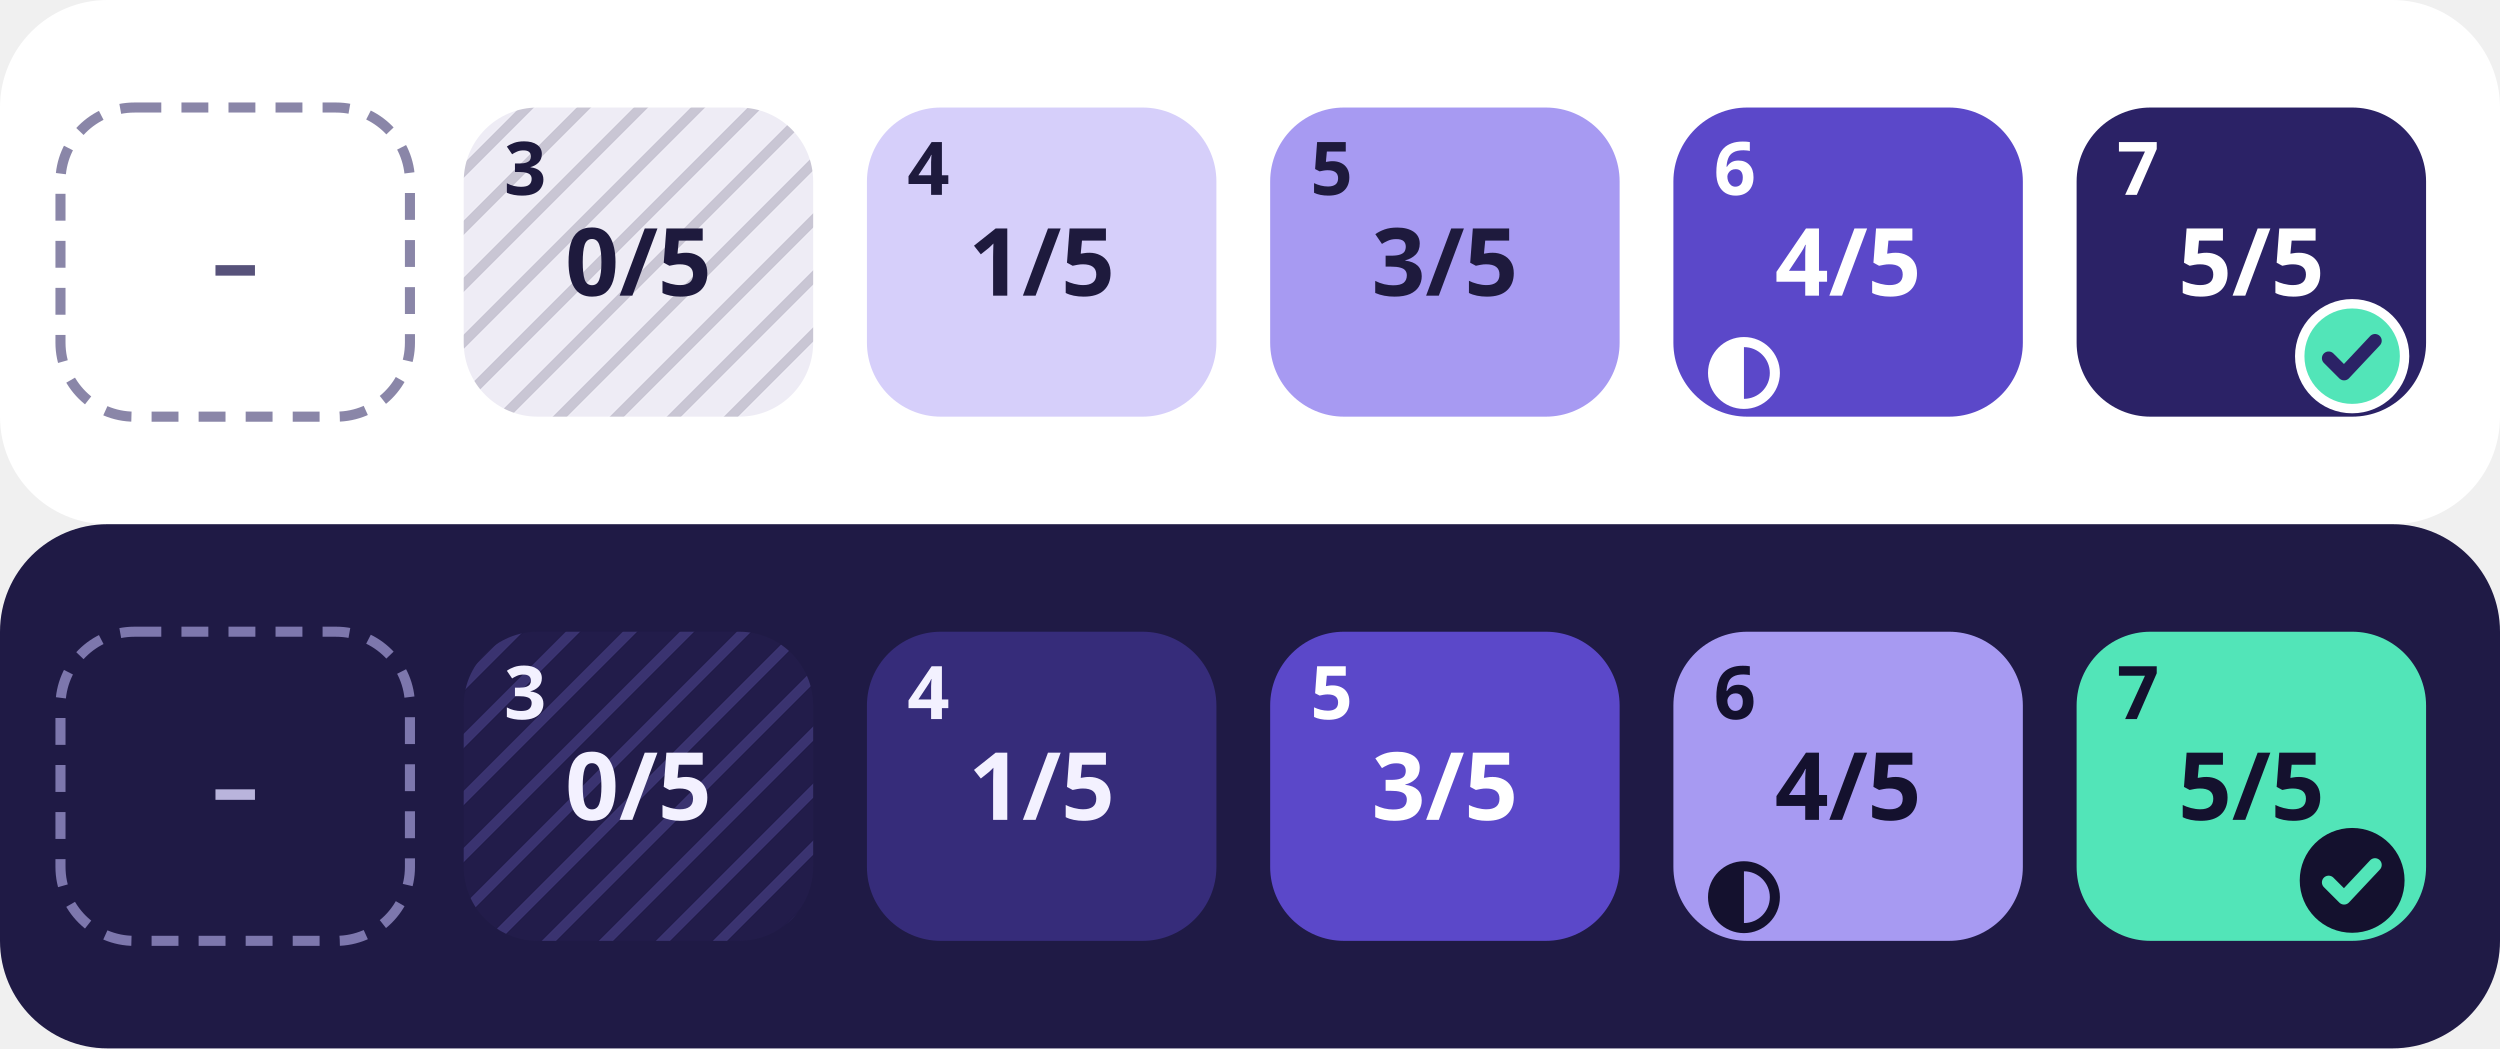
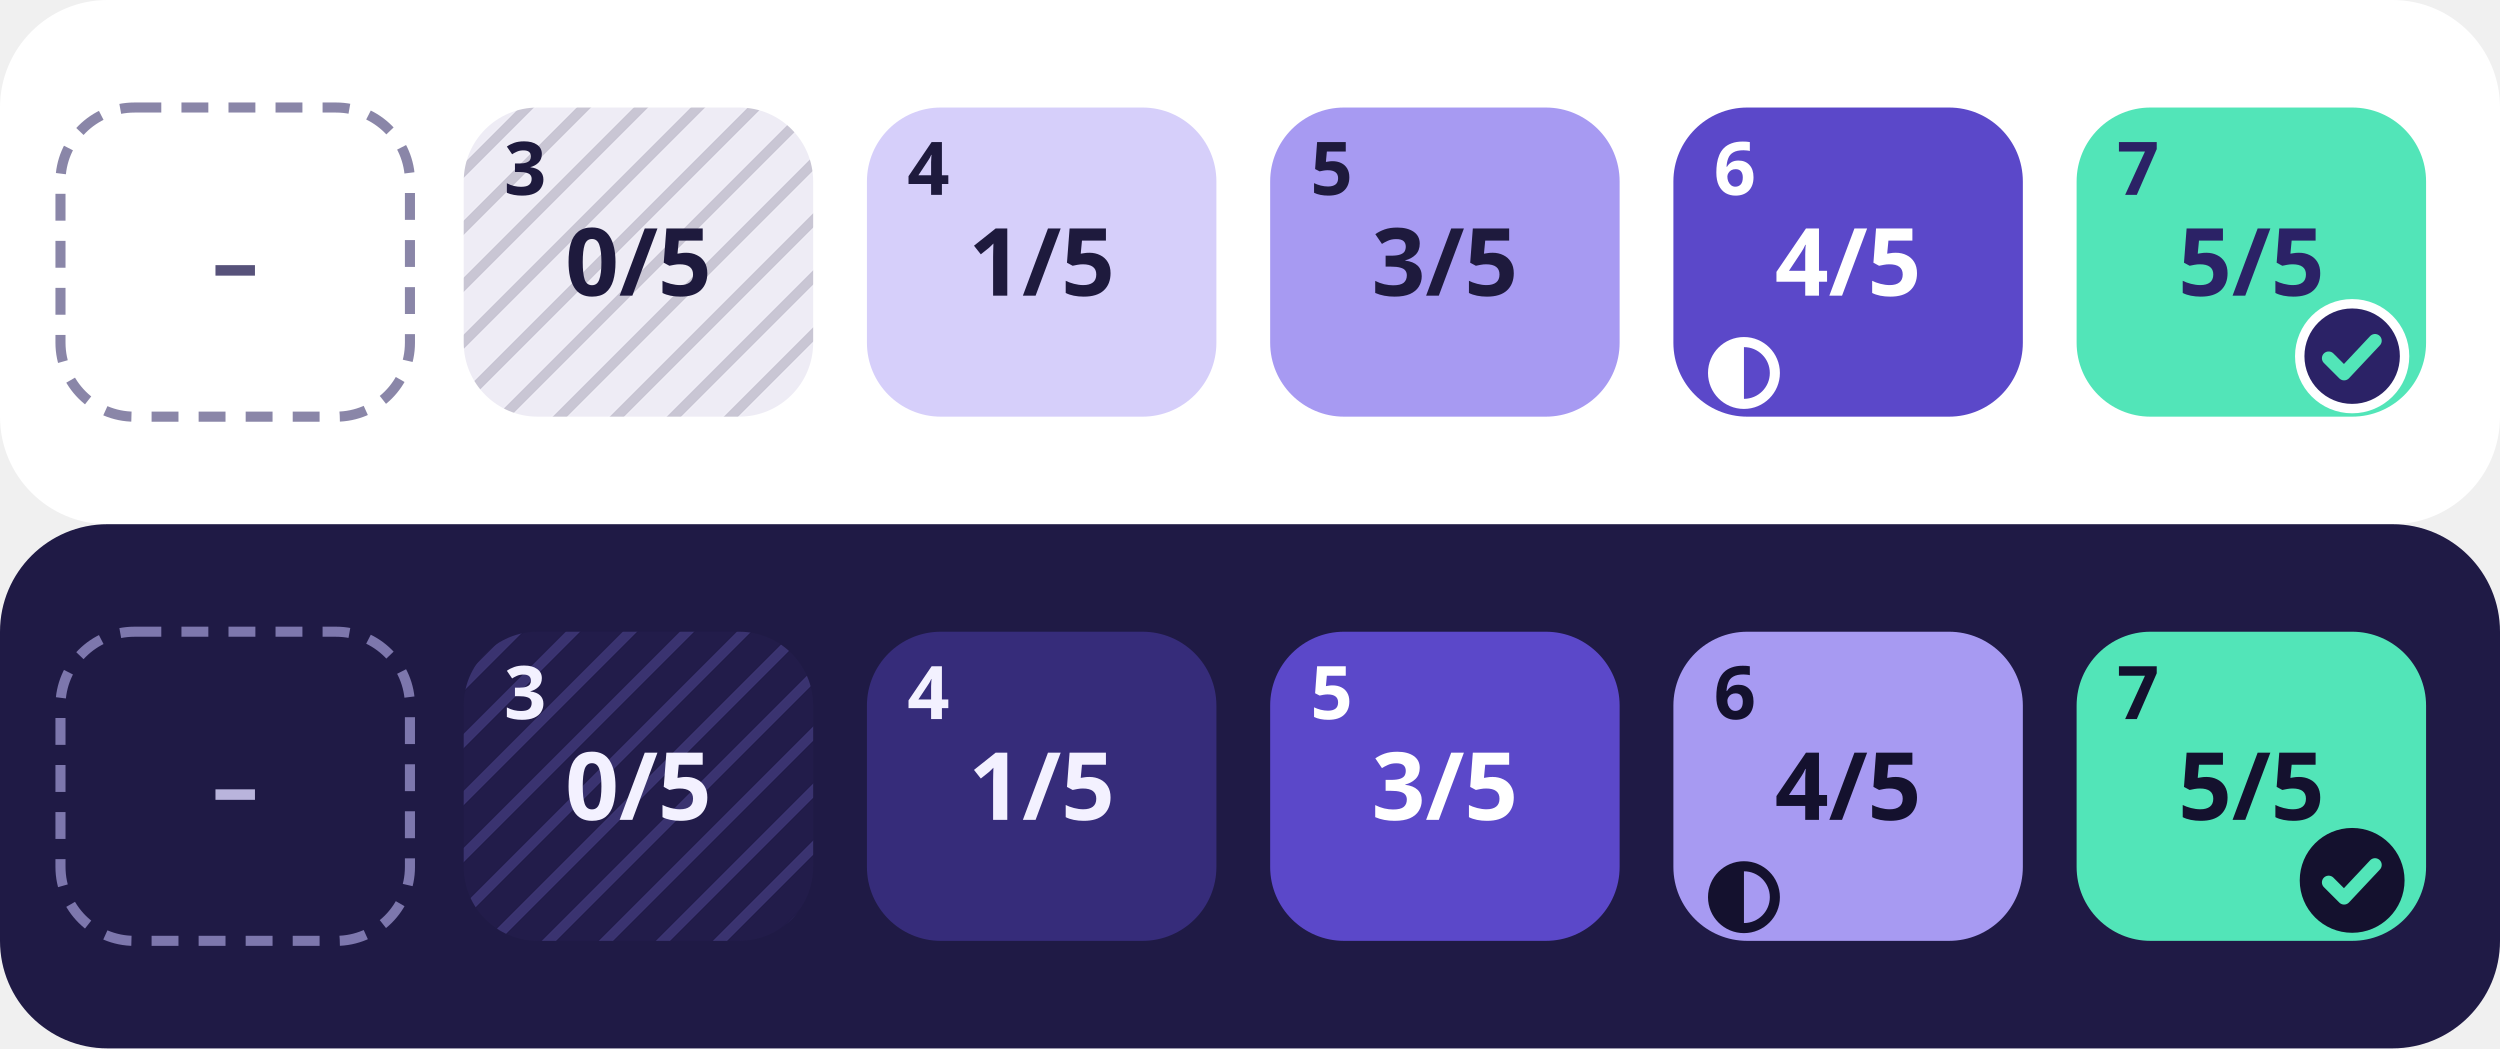
<svg xmlns="http://www.w3.org/2000/svg" viewBox="0 0 372 156" width="744" height="312" role="img" aria-labelledby="t d">
  <defs>
    <pattern id="hl-none-l" width="6" height="6" patternUnits="userSpaceOnUse" patternTransform="rotate(45)">
      <rect width="6" height="6" fill="#EEECF5" />
      <rect width="1.5" height="6" fill="#C9C6D4" />
    </pattern>
    <pattern id="hl-none-d" width="6" height="6" patternUnits="userSpaceOnUse" patternTransform="rotate(45)">
      <rect width="6" height="6" fill="#221C4A" />
      <rect width="1.5" height="6" fill="#3A3370" />
    </pattern>
  </defs>
  <rect x="0" y="0" width="372" height="78" rx="16" fill="#FFFFFF" />
  <g font-family="Plus Jakarta Sans, Figtree, sans-serif" text-anchor="middle">
    <rect x="9" y="16" width="52" height="46" rx="11" fill="none" stroke="#8A86A8" stroke-width="1.5" stroke-dasharray="4 3" />
    <text x="35" y="44" font-weight="800" font-size="14" fill="#57527A">–</text>
    <rect x="69" y="16" width="52" height="46" rx="11" fill="url(#hl-none-l)" />
    <text x="95" y="44" font-weight="800" font-size="14" fill="#1E1A3D">0/5</text>
    <rect x="129" y="16" width="52" height="46" rx="11" fill="#D6CFFA" />
    <text x="155" y="44" font-weight="800" font-size="14" fill="#1E1A3D">1/5</text>
    <rect x="189" y="16" width="52" height="46" rx="11" fill="#A79AF2" />
    <text x="215" y="44" font-weight="800" font-size="14" fill="#1E1A3D">3/5</text>
    <rect x="249" y="16" width="52" height="46" rx="11" fill="#5B48C9" />
    <text x="275" y="44" font-weight="800" font-size="14" fill="#FFFFFF">4/5</text>
-     <rect x="309" y="16" width="52" height="46" rx="11" fill="#2B2266" />
-     <text x="335" y="44" font-weight="800" font-size="14" fill="#FFFFFF">5/5</text>
+     <rect x="309" y="16" width="52" height="46" rx="11" fill="#52E5B8" />
+     <text x="335" y="44" font-weight="800" font-size="14" fill="#2B2266">5/5</text>
  </g>
  <g font-family="Figtree, sans-serif" font-weight="600" font-size="11">
    <text x="75" y="29" fill="#1E1A3D">3</text>
    <text x="135" y="29" fill="#1E1A3D">4</text>
    <text x="195" y="29" fill="#1E1A3D">5</text>
    <text x="255" y="29" fill="#FFFFFF">6</text>
-     <text x="315" y="29" fill="#FFFFFF">7</text>
+     <text x="315" y="29" fill="#2B2266">7</text>
  </g>
  <g transform="translate(254 50)">
    <circle cx="5.5" cy="5.5" r="4.6" fill="none" stroke="#FFFFFF" stroke-width="1.5" />
    <path d="M5.5 0.9a4.6 4.6 0 0 0 0 9.2z" fill="#FFFFFF" />
  </g>
  <g transform="translate(342 45)">
-     <circle cx="8" cy="8" r="7.8" fill="#52E5B8" stroke="#FFFFFF" stroke-width="1.4" />
-     <path d="M4.5 8.3l2.3 2.3 4.6-4.9" fill="none" stroke="#2B2266" stroke-width="2" stroke-linecap="round" stroke-linejoin="round" />
+     <circle cx="8" cy="8" r="7.8" fill="#2B2266" stroke="#FFFFFF" stroke-width="1.4" />
+     <path d="M4.5 8.3l2.3 2.3 4.6-4.9" fill="none" stroke="#52E5B8" stroke-width="2" stroke-linecap="round" stroke-linejoin="round" />
  </g>
  <rect x="0" y="78" width="372" height="78" rx="16" fill="#1F1A45" />
  <g font-family="Plus Jakarta Sans, Figtree, sans-serif" text-anchor="middle">
    <rect x="9" y="94" width="52" height="46" rx="11" fill="none" stroke="#7D77AD" stroke-width="1.5" stroke-dasharray="4 3" />
    <text x="35" y="122" font-weight="800" font-size="14" fill="#B9B4DC">–</text>
    <rect x="69" y="94" width="52" height="46" rx="11" fill="url(#hl-none-d)" />
    <text x="95" y="122" font-weight="800" font-size="14" fill="#F3F1FF">0/5</text>
    <rect x="129" y="94" width="52" height="46" rx="11" fill="#362C7A" />
    <text x="155" y="122" font-weight="800" font-size="14" fill="#F3F1FF">1/5</text>
    <rect x="189" y="94" width="52" height="46" rx="11" fill="#5B48C9" />
    <text x="215" y="122" font-weight="800" font-size="14" fill="#FFFFFF">3/5</text>
    <rect x="249" y="94" width="52" height="46" rx="11" fill="#A79AF2" />
    <text x="275" y="122" font-weight="800" font-size="14" fill="#14112E">4/5</text>
    <rect x="309" y="94" width="52" height="46" rx="11" fill="#52E5B8" />
    <text x="335" y="122" font-weight="800" font-size="14" fill="#14112E">5/5</text>
  </g>
  <g font-family="Figtree, sans-serif" font-weight="600" font-size="11">
    <text x="75" y="107" fill="#F3F1FF">3</text>
    <text x="135" y="107" fill="#F3F1FF">4</text>
    <text x="195" y="107" fill="#FFFFFF">5</text>
    <text x="255" y="107" fill="#14112E">6</text>
    <text x="315" y="107" fill="#14112E">7</text>
  </g>
  <g transform="translate(254 128)">
    <circle cx="5.5" cy="5.5" r="4.6" fill="none" stroke="#14112E" stroke-width="1.5" />
    <path d="M5.5 0.9a4.6 4.6 0 0 0 0 9.2z" fill="#14112E" />
  </g>
  <g transform="translate(342 123)">
    <circle cx="8" cy="8" r="7.8" fill="#14112E" />
    <path d="M4.5 8.3l2.3 2.3 4.6-4.9" fill="none" stroke="#52E5B8" stroke-width="2" stroke-linecap="round" stroke-linejoin="round" />
  </g>
</svg>
